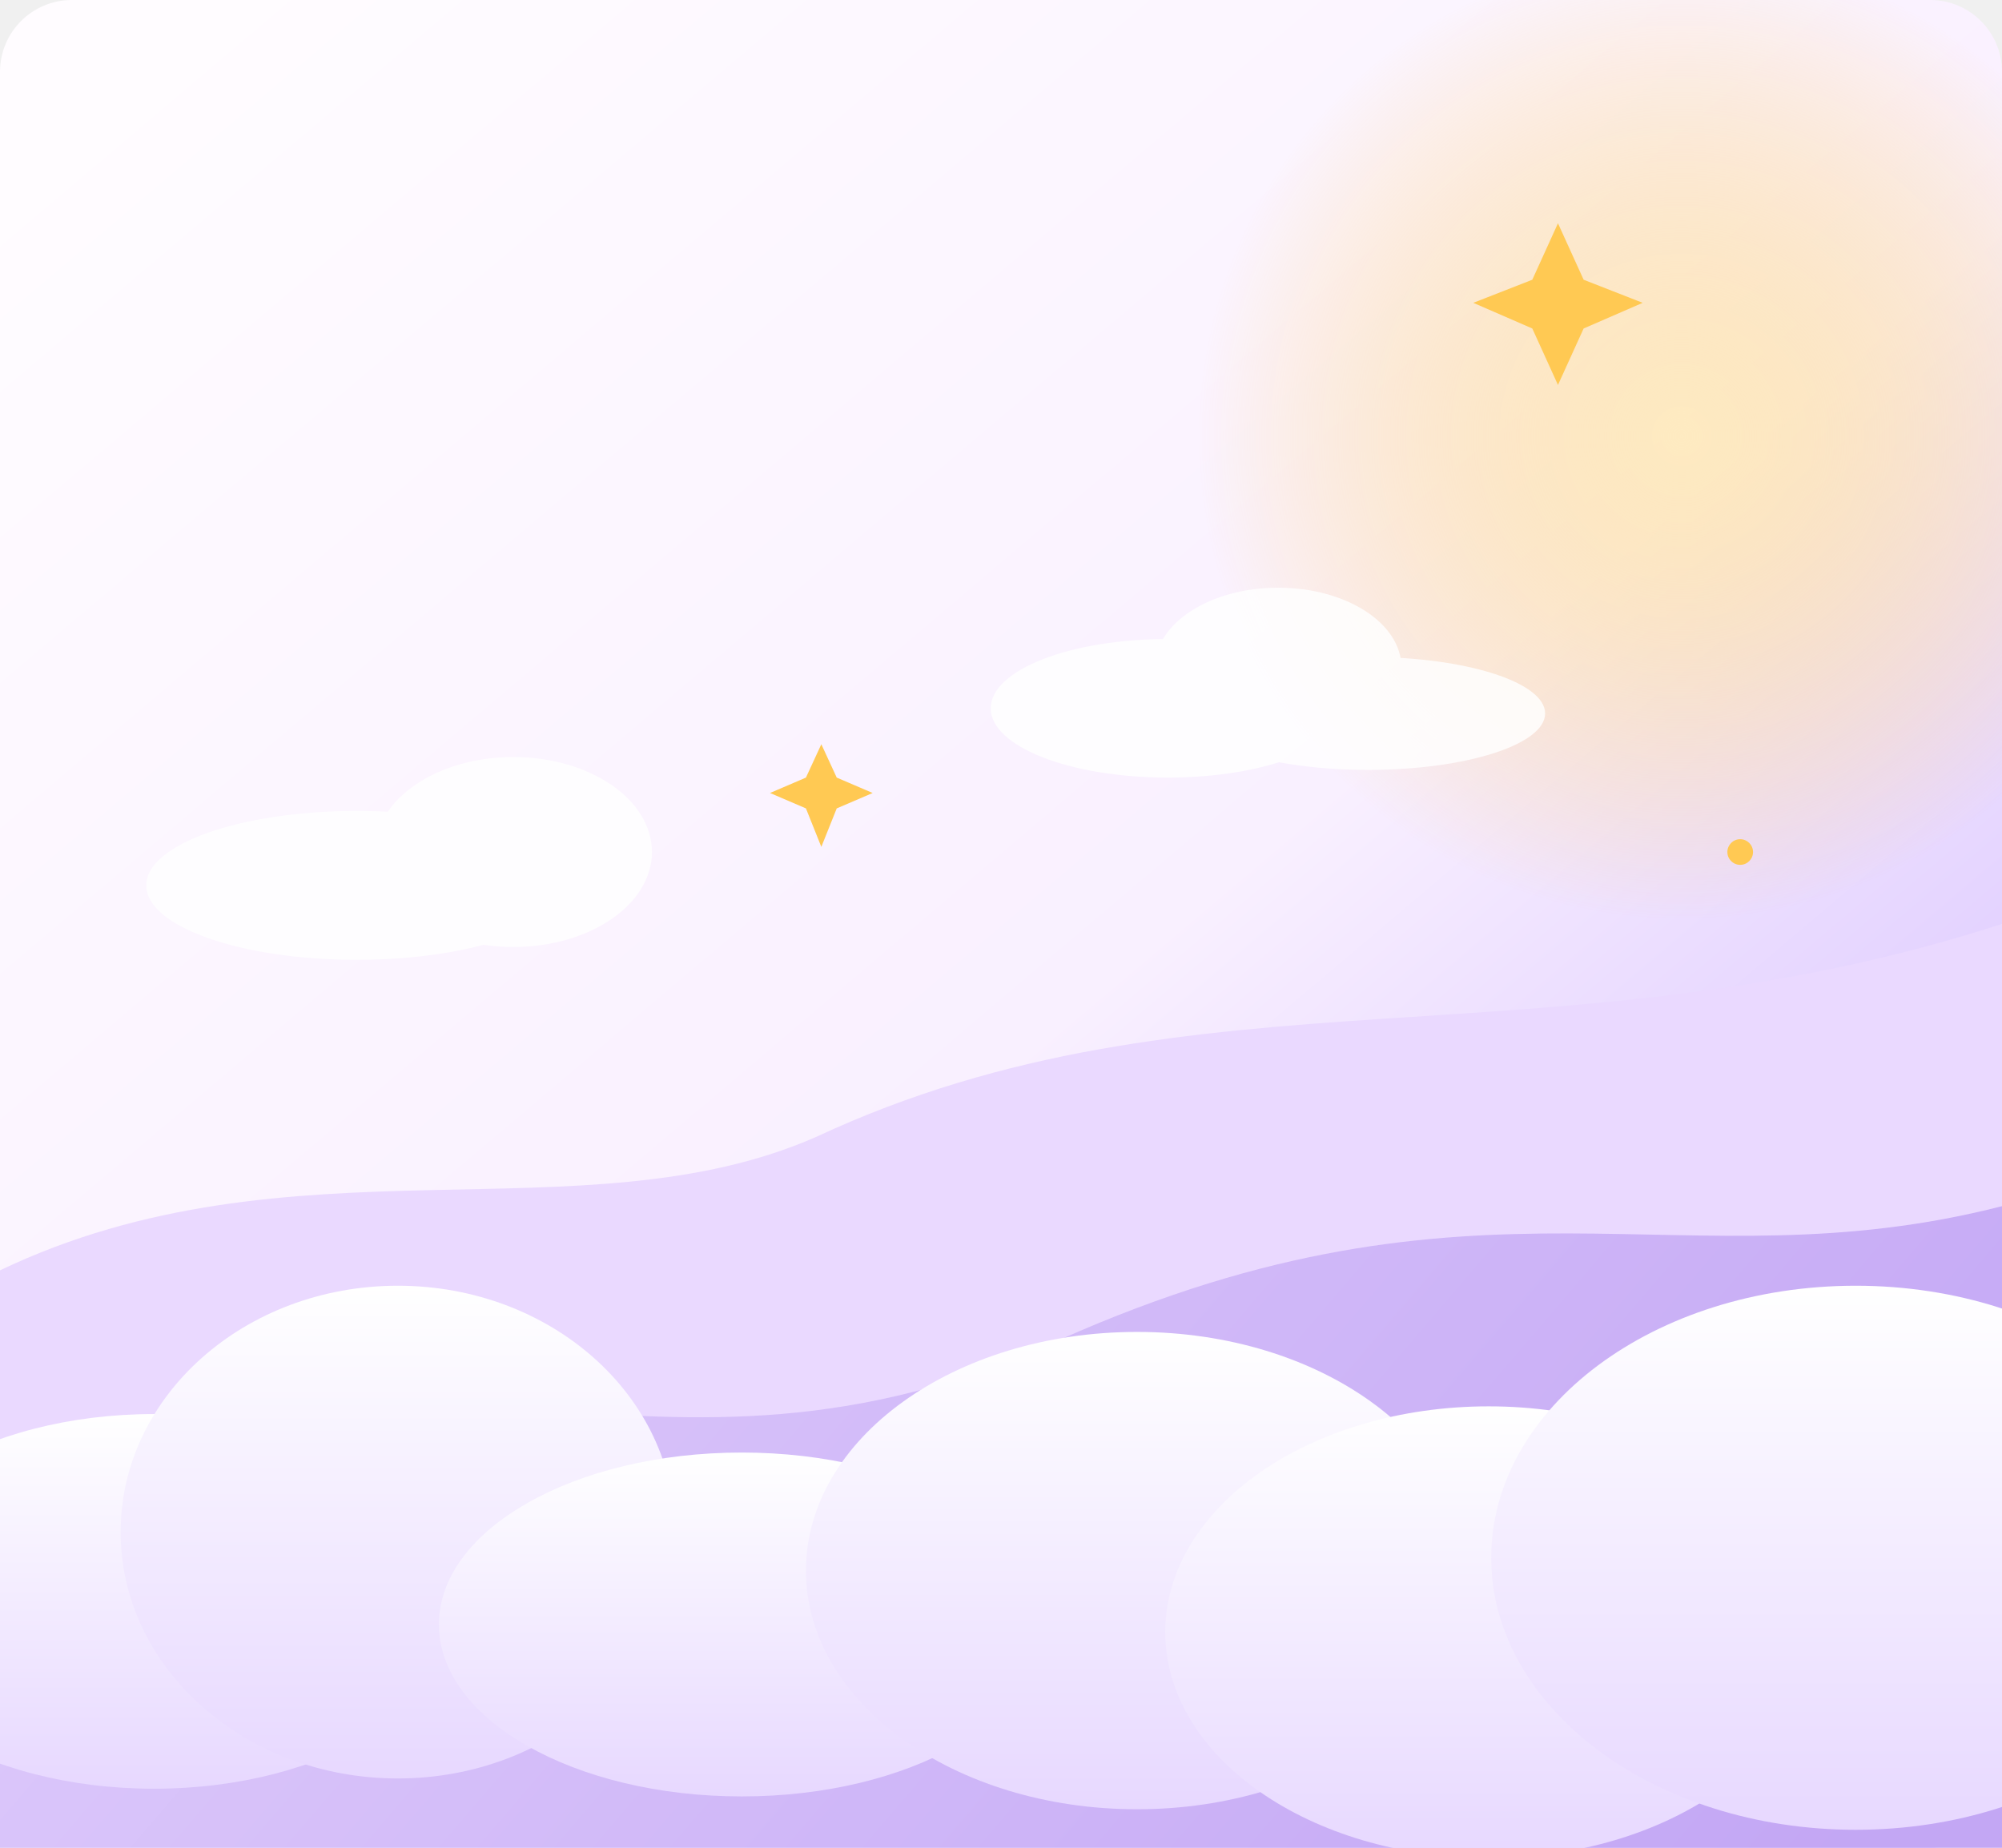
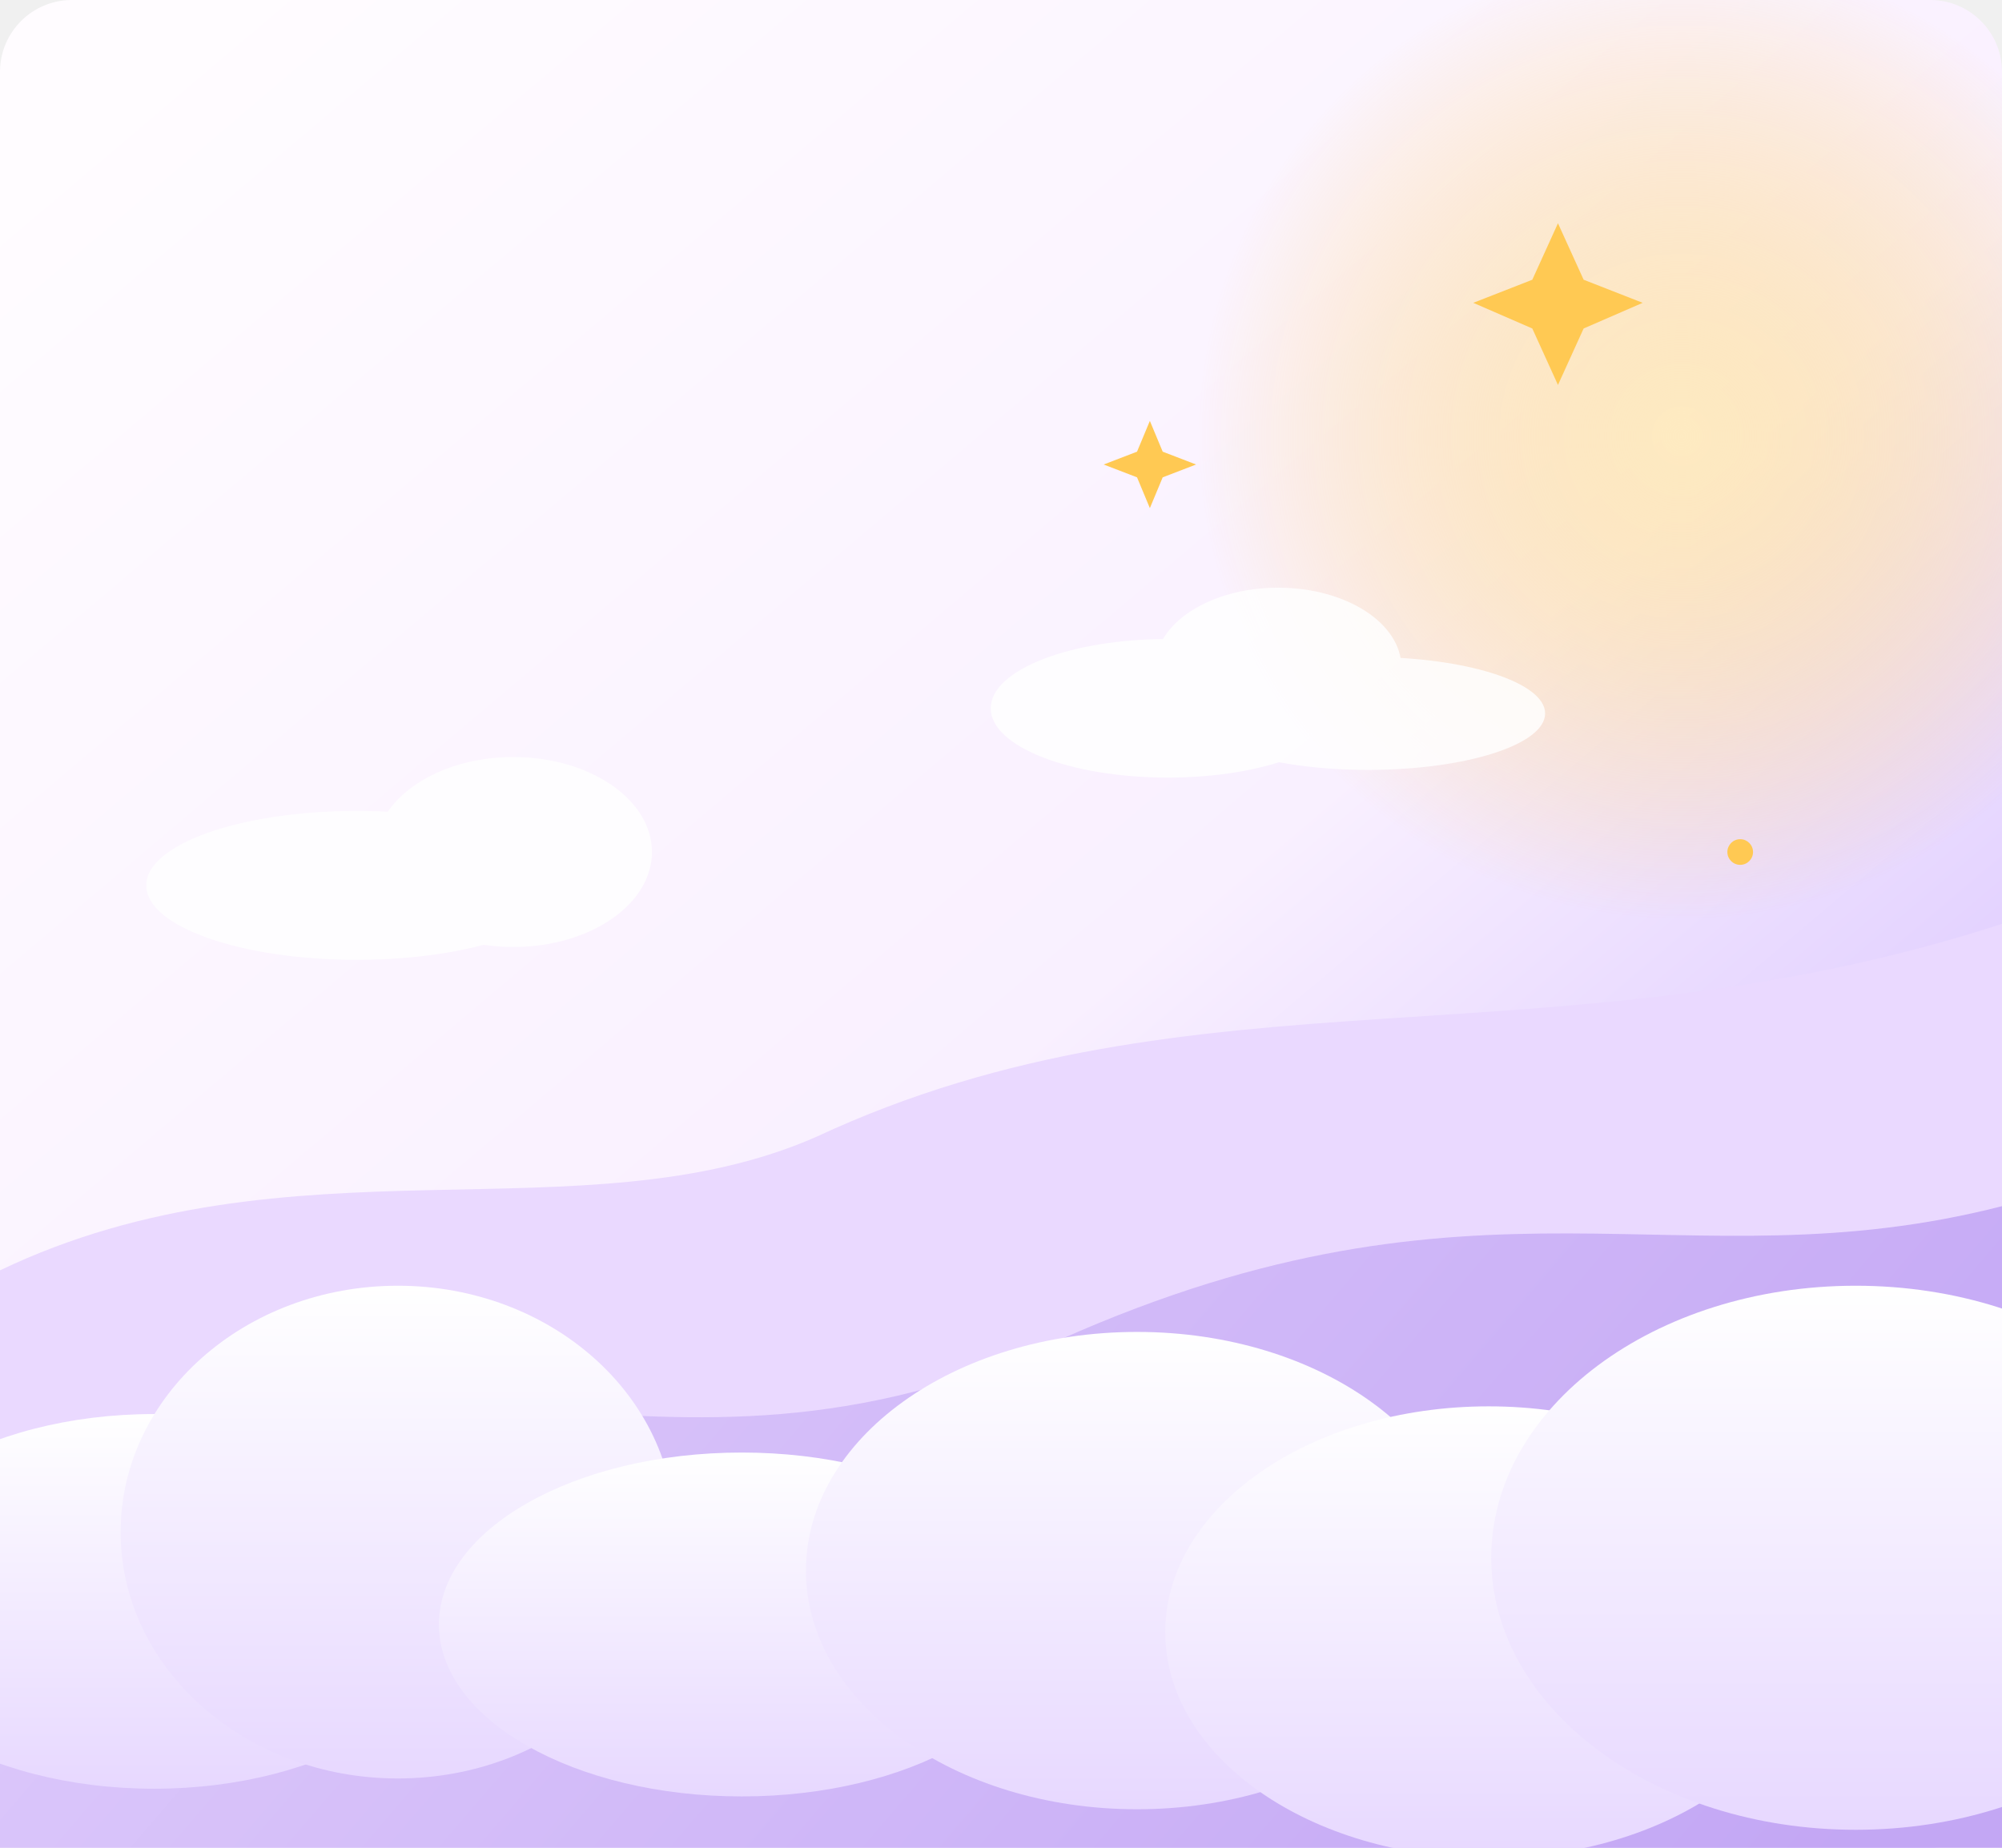
<svg xmlns="http://www.w3.org/2000/svg" width="780" height="720" viewBox="0 0 780 720" fill="none" aria-hidden="true">
  <defs>
    <linearGradient id="sky" x1="80" y1="0" x2="690" y2="720" gradientUnits="userSpaceOnUse">
      <stop stop-color="#FFFCFF" />
      <stop offset=".55" stop-color="#F9F0FF" />
      <stop offset="1" stop-color="#CDB4FF" />
    </linearGradient>
    <linearGradient id="hill" x1="0" y1="0" x2="770" y2="660" gradientUnits="userSpaceOnUse">
      <stop stop-color="#EEE0FF" />
      <stop offset="1" stop-color="#AB87EE" />
    </linearGradient>
    <linearGradient id="cloud" x1="0" y1="0" x2="0" y2="1">
      <stop stop-color="#FFFFFF" />
      <stop offset="1" stop-color="#E7D8FF" />
    </linearGradient>
    <radialGradient id="glow">
      <stop stop-color="#FFE9B2" stop-opacity=".8" />
      <stop offset="1" stop-color="#FFC95B" stop-opacity="0" />
    </radialGradient>
  </defs>
  <rect width="780" height="720" rx="28" fill="url(#sky)" />
  <circle cx="655" cy="170" r="188" fill="url(#glow)" />
  <path d="M0 495C113 441 227 483 318 443C466 374 604 417 780 360V720H0V495Z" fill="#EAD9FF" />
  <path d="M0 577C166 503 253 595 413 522C577 449 655 502 780 470V720H0V577Z" fill="url(#hill)" opacity=".62" />
  <g fill="url(#cloud)">
    <ellipse cx="60" cy="624" rx="120" ry="73" />
    <ellipse cx="155" cy="597" rx="108" ry="96" />
    <ellipse cx="289" cy="633" rx="118" ry="67" />
    <ellipse cx="443" cy="612" rx="129" ry="93" />
    <ellipse cx="580" cy="636" rx="126" ry="88" />
    <ellipse cx="723" cy="607" rx="142" ry="106" />
  </g>
  <g fill="#FFFFFF" opacity=".83">
    <ellipse cx="455" cy="276" rx="69" ry="27" />
    <ellipse cx="498" cy="260" rx="48" ry="31" />
    <ellipse cx="533" cy="278" rx="69" ry="22" />
    <ellipse cx="139" cy="345" rx="82" ry="29" />
    <ellipse cx="200" cy="332" rx="54" ry="37" />
  </g>
  <g fill="#FFC953">
    <path d="M607 87 617 109 640 118 617 128 607 150 597 128 574 118 597 109Z" />
-     <path d="M320 290 326 303 340 309 326 315 320 330 314 315 300 309 314 303Z" />
+     <path d="M448 164 453 176 466 181 453 186 448 198 443 186 430 181 443 176Z" />
    <circle cx="678" cy="332" r="5" />
  </g>
</svg>
